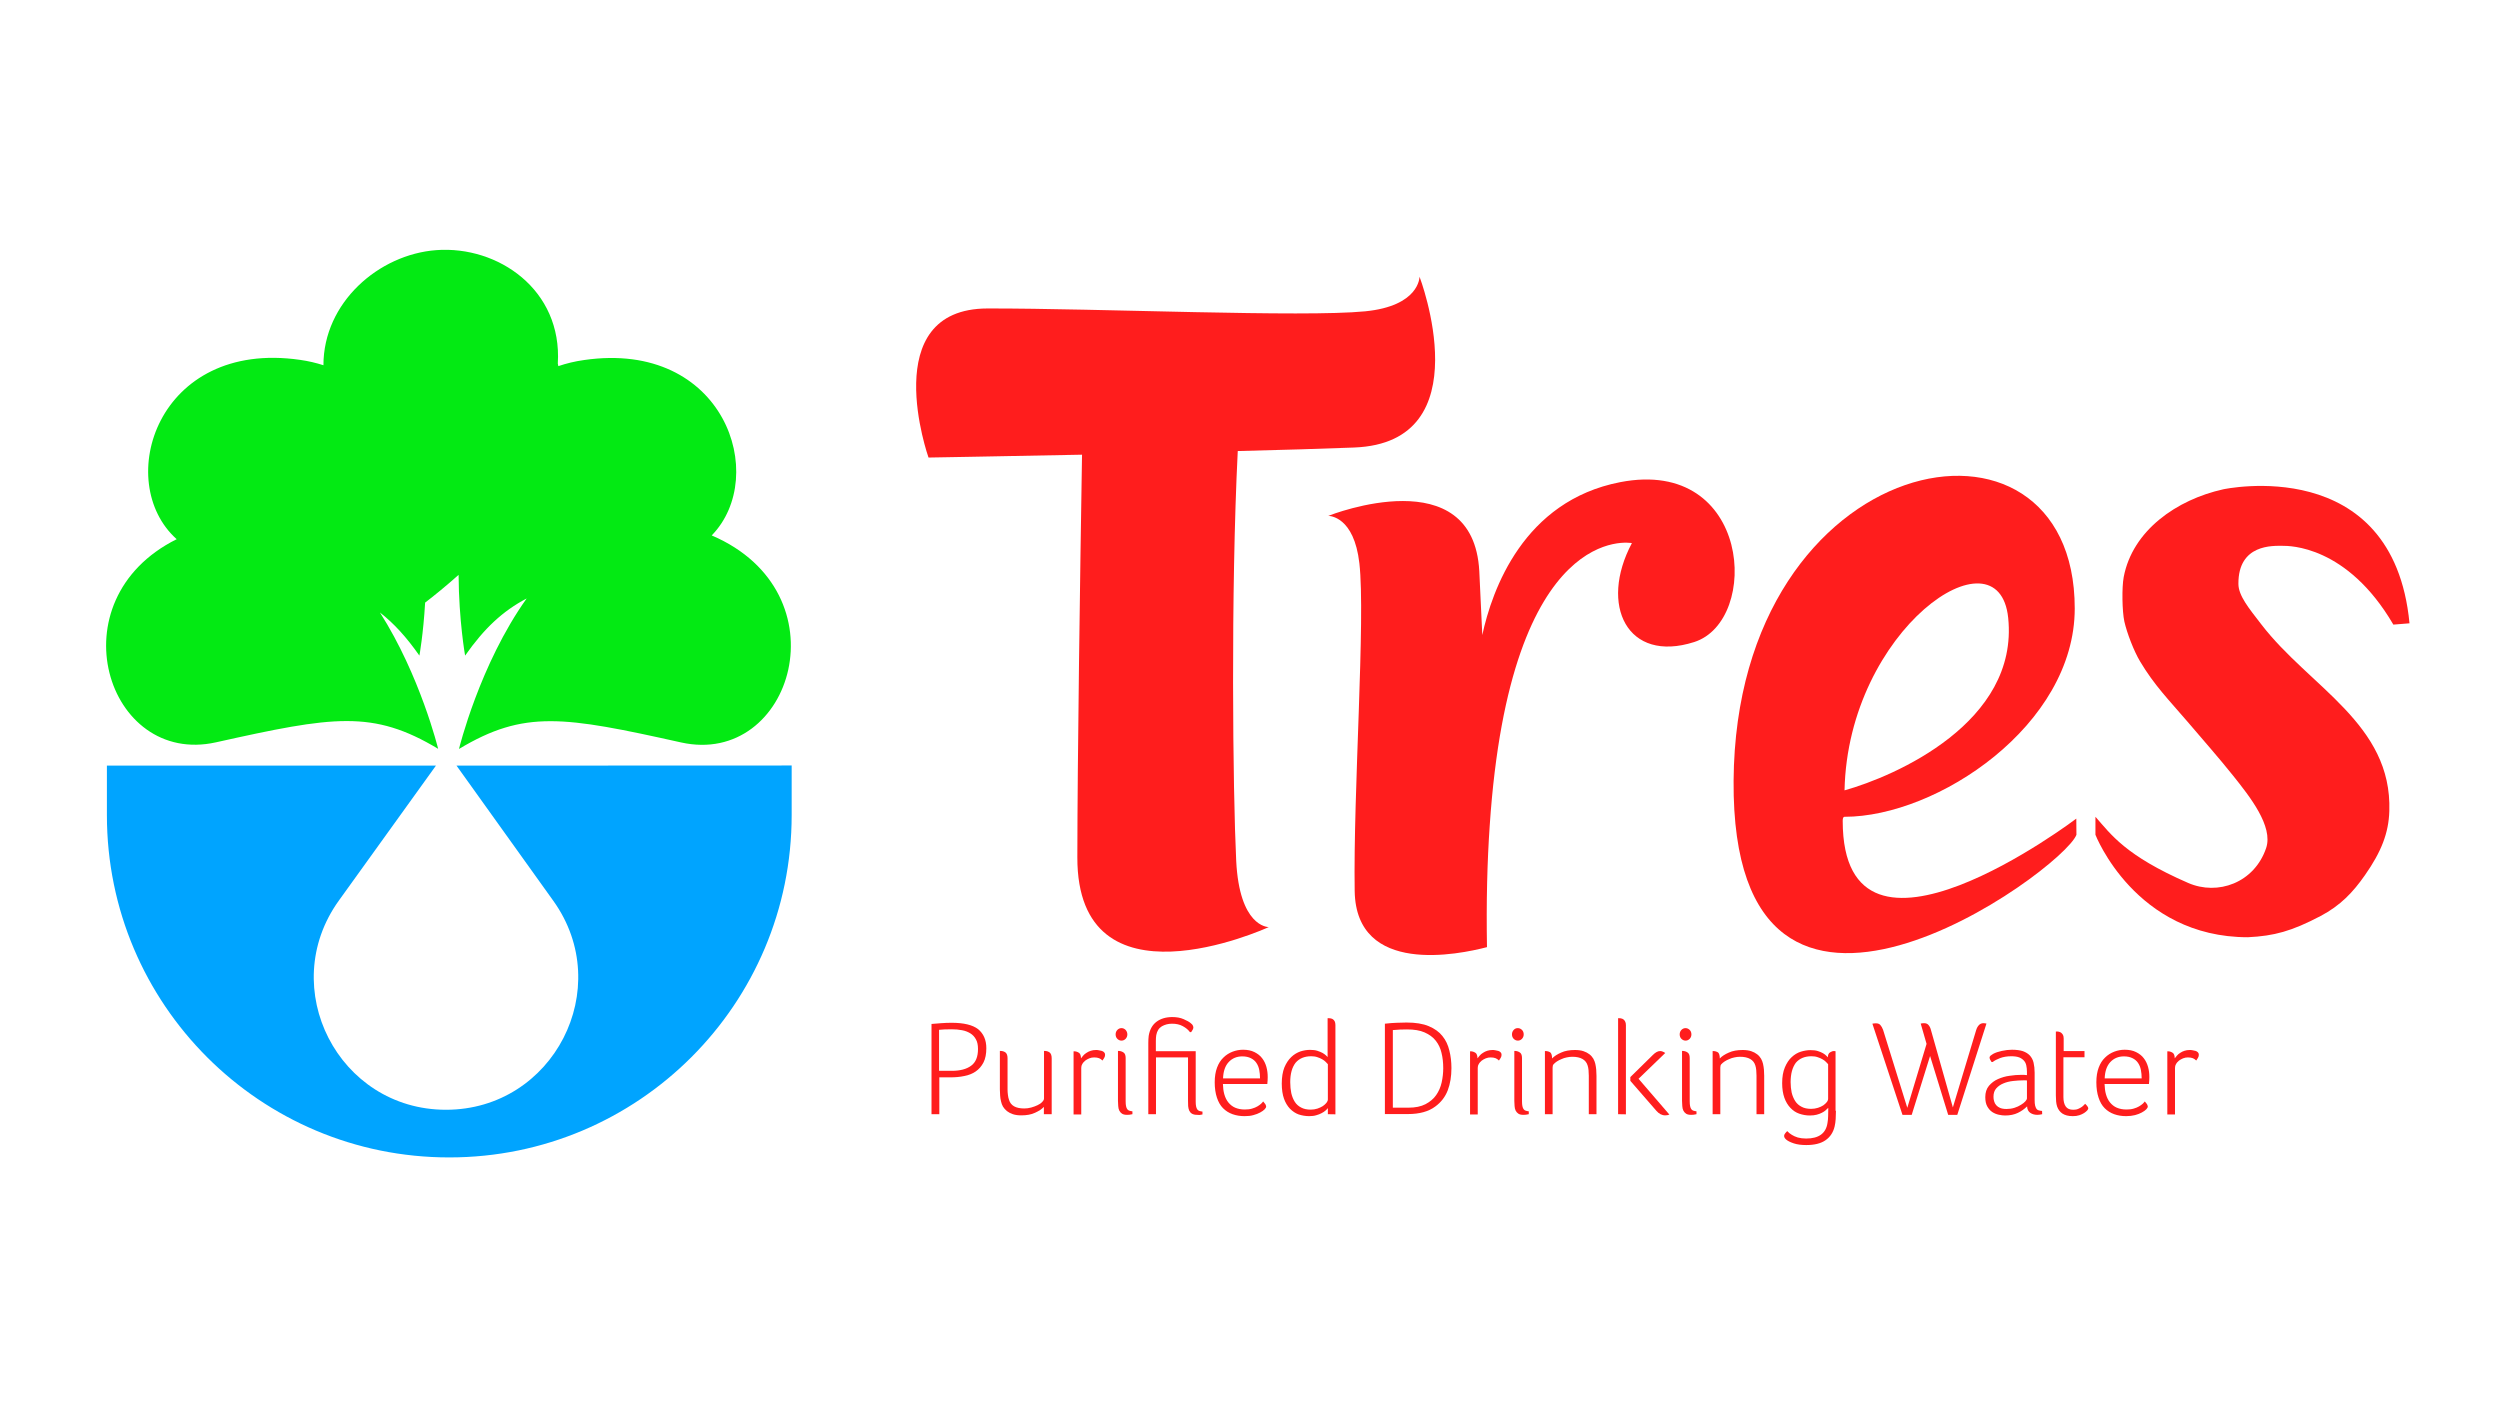
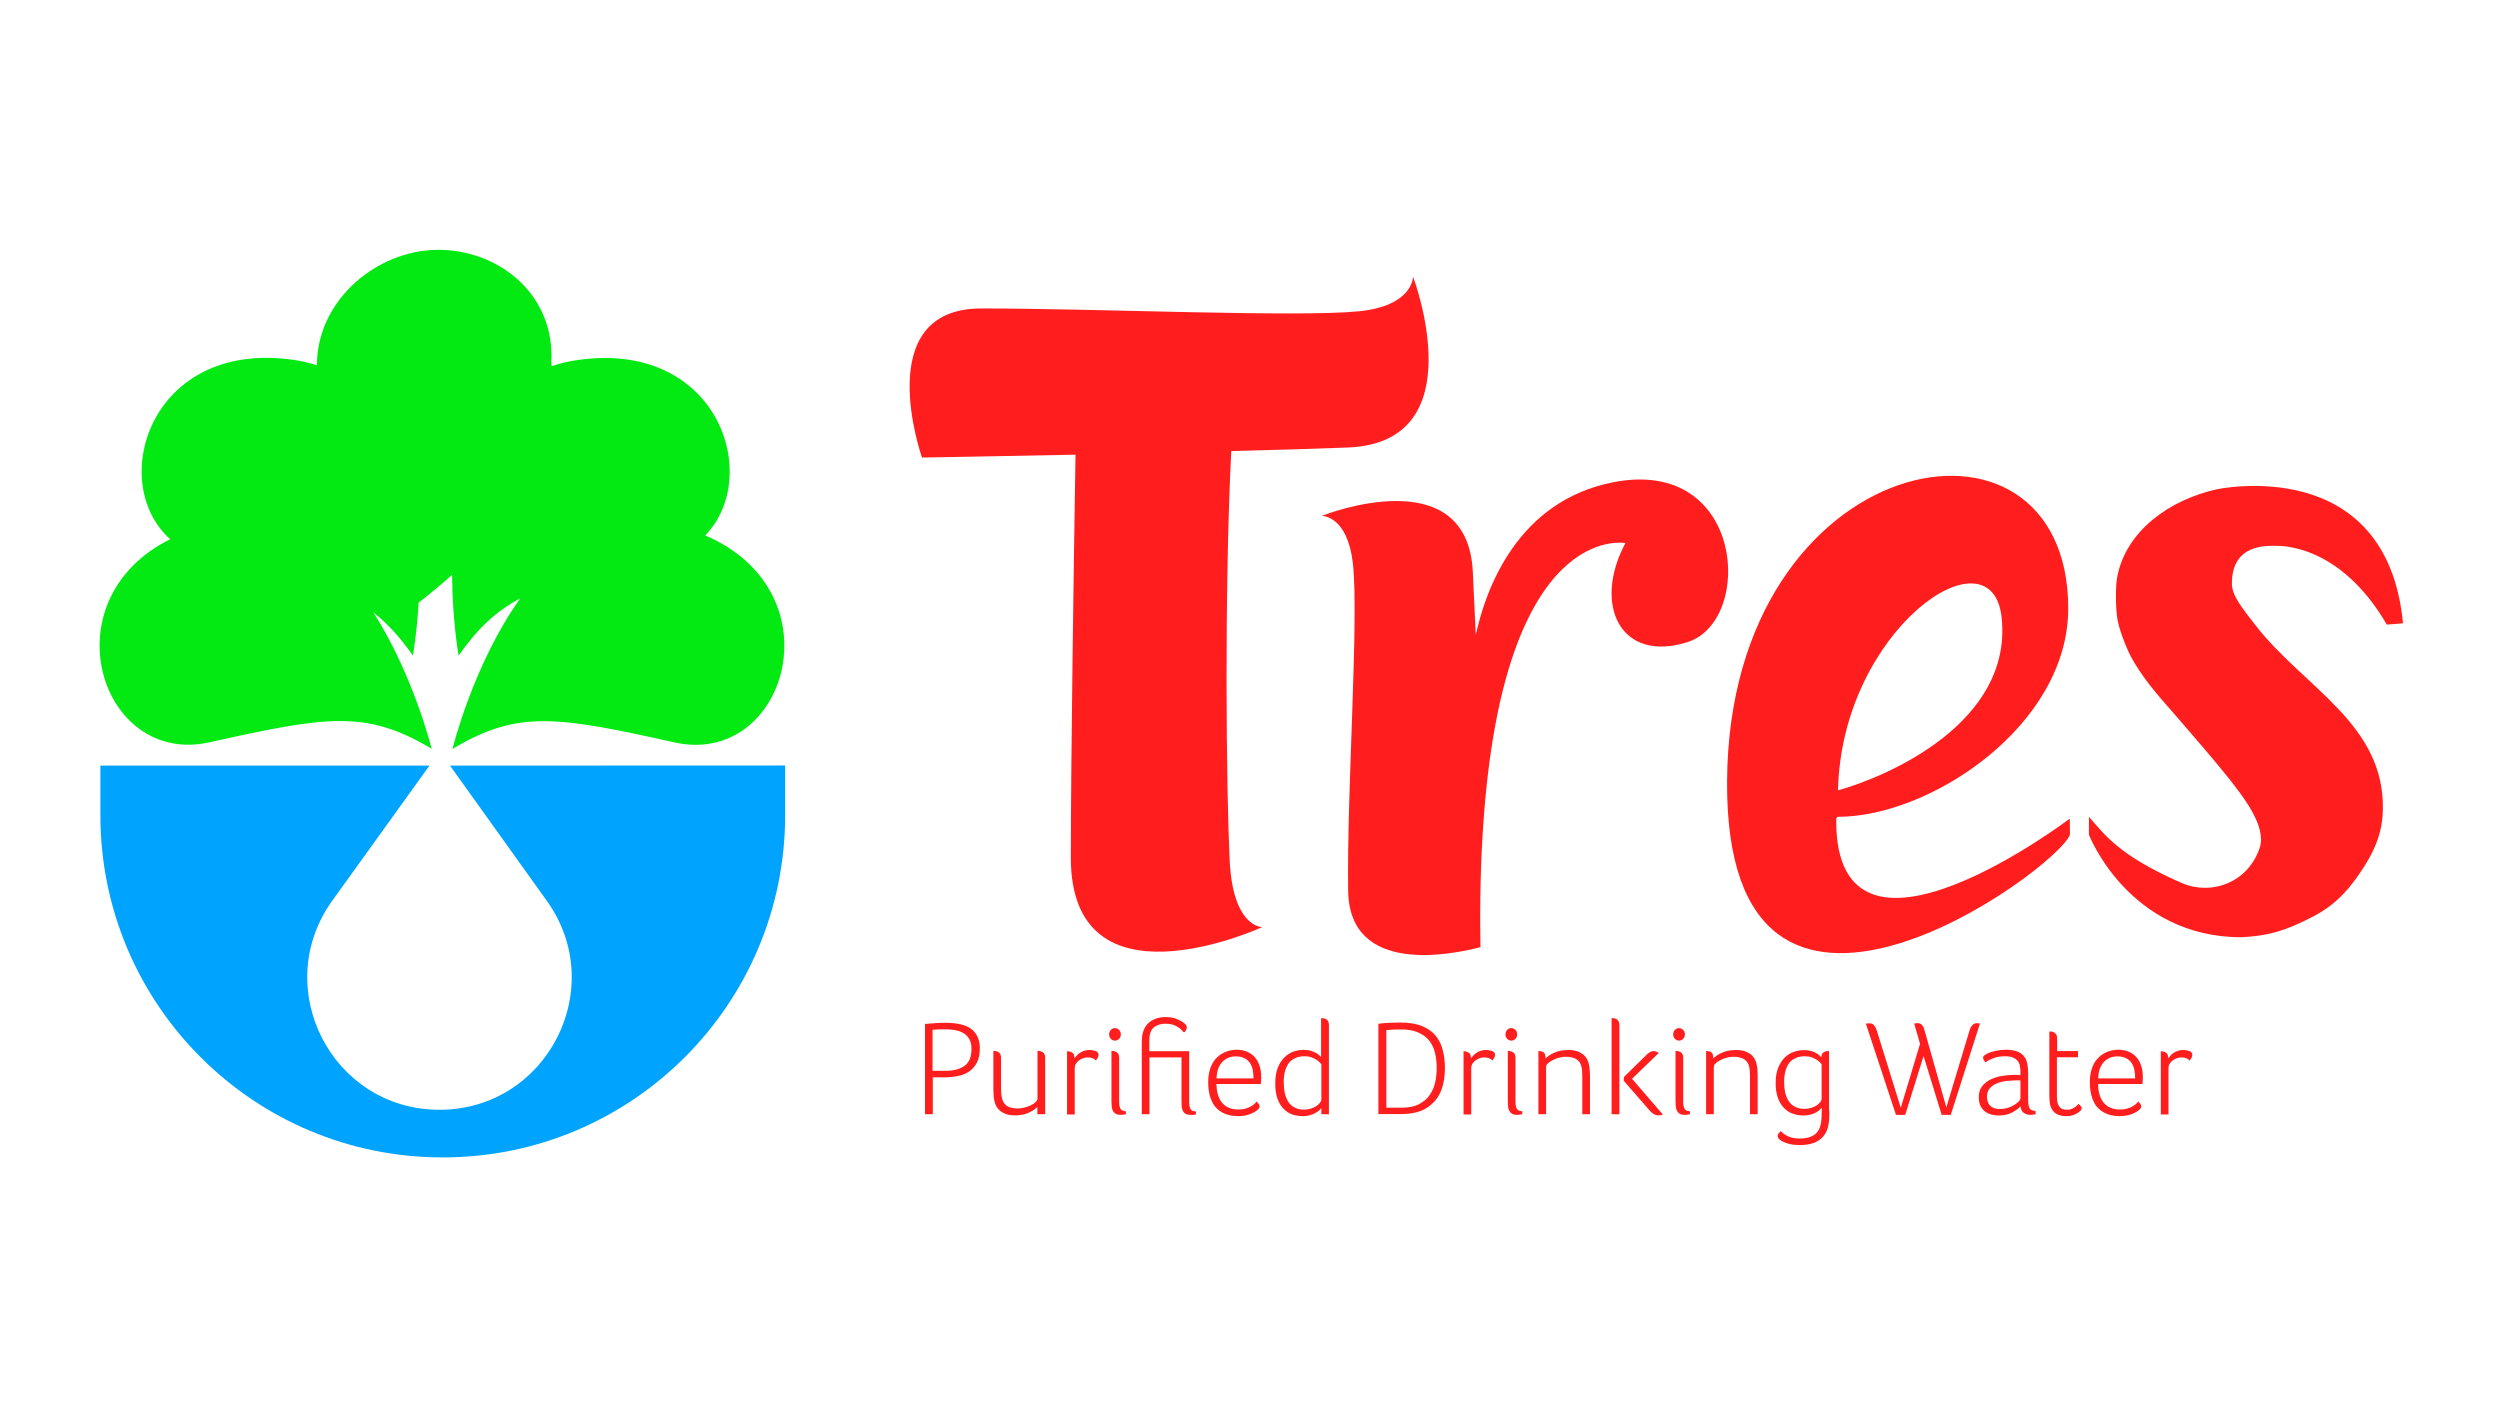
<svg xmlns="http://www.w3.org/2000/svg" enable-background="new 0 0 1920 1080" viewBox="0 0 1920 1080">
+   <path d="m1604.3 627.3c11.8 13.3 22.7 29.7 71.2 50.8 22.7 9.9 50.8 0 59.9-26.8 5.6-16.7-12.6-39.6-25.3-55.5-11-13.8-24-28.5-35.4-41.9-13.8-16.1-25.2-27.6-36.1-45.9-4.7-7.8-10.1-21.8-12.1-30.7-1.7-7.9-2-26.1-.5-34.1 6.8-35.9 40.8-59.5 76.4-67.4 0 0 130.5-28.5 143.1 102.9l-12.4 1c-35.6-61-80.2-60.5-85-60.5-7.2 0-34.2-1.6-34 29.2 0 9.1 8.1 18.8 17.5 31 37.1 48.4 100.6 76.5 98.4 143.5-.5 16.8-6.1 31.2-18.7 49.2-9.2 13.2-18.9 23.4-34.1 31.4-22.3 11.7-35.6 15.3-55.8 16.3-86.6 0-117.1-78.7-117.1-78.7 0-11.3 0-3.7 0-13.8z" fill="#ff1d1d" />
+   <path d="m1034.9 343.7c-23.9.9-55.4 1.9-89.3 2.7-5.4 107.8-3.8 261.5-1.2 314.7 2.5 50.2 23.9 50.9 25 50.9-3.4 1.6-147.2 66.4-147-53.6.1-76.8 2.1-216.6 3.6-309.2-65.5 1.3-117.9 2.2-117.9 2.2s-40.4-114.4 45.4-114.5c85.7-.1 242.1 6.9 289.9 2.2 41.6-4.1 41.8-26.1 41.8-26.6 0 0 48.7 127.5-50.3 131.2z" fill="#ff1d1d" />
+   <path d="m1296.1 493.1c-51.3 16.4-73.2-28.3-47.8-76 0 0-93.4-18.2-109.2 217-1.9 27.5-2.7 58.4-2.1 93.3-21.4 5.6-100.5 22.2-101.6-43-1.2-75.4 8.4-209.8 3.6-251.8-4.1-36-22.9-36.4-23.9-36.4 2.9-1.2 111.4-43.4 116 42.5.7 13.9 1.5 30.6 2.3 49 7.5-34.7 31.6-103 105.9-117.4 100.7-19.5 108 106.5 56.8 122.8z" fill="#ff1d1d" />
+   <path d="m1410.2 630.4c0-3.4 1.4-3.1 1.4-3.1 71.2 0 176.8-70.3 176.8-160 0-172.6-260.2-124.2-262 132.3-1.8 254.4 253.1 68.9 263.3 41.5l-.1-12.4s-179.4 135.9-179.4 1.7zm127.1-155.8c8.2 80.2-86.8 121.5-125.7 132.4 2.6-123.7 118.5-203 125.7-132.4z" fill="#ff1d1d" />
+   <path d="m518.1 570.2c-90.3-20.1-120.4-25.1-170.6 5 0 0 15.8-64.9 52-115.6-18.6 9.8-32.6 23-47.3 43.9 0 0-4.8-26.8-5-62-9.9 8.8-18.9 16.1-25.7 21.3-1.4 24.2-4.4 40.7-4.4 40.7-9.9-14.1-19.5-24.7-30.3-33.1 31 48.6 44.7 104.7 44.7 104.7-50.2-30.1-80.3-25.1-170.6-5-83.8 18.7-124.4-109.1-30.2-156-49-43.8-15.2-153.7 94.9-137.7 6.3.9 12.2 2.3 17.8 4.1 0-48.1 42.4-85.1 86.7-88.4 47.4-3.5 96.8 30.4 93.3 87.1.1.6.3 1.3.4 2 6.1-2.1 12.7-3.7 19.8-4.7 107.7-15.6 142.4 89.1 98 134.7 102.6 44 62 178-23.5 159z" fill="#03ea13" />
+   <path d="m603 587.9v38.1c0 145.2-117.7 262.9-262.9 262.9-145.3.1-263-117.6-263-262.8v-38.1h252.7l-74.6 103.7c-48.2 67.1-.3 160.6 82.3 160.6 82.5 0 130.5-93.3 82.5-160.4l-74.4-103.9z" fill="#00a4ff" />
  <g fill="#ff1d1d">
-     <path d="m1609.3 627.3c11.8 13.3 22.7 29.7 71.2 50.8 22.7 9.9 50.8 0 59.9-26.8 5.6-16.7-12.6-39.6-25.3-55.5-11-13.8-24-28.5-35.4-41.9-13.8-16.1-25.2-27.6-36.1-45.9-4.7-7.8-10.1-21.8-12.1-30.7-1.7-7.9-2-26.1-.5-34.1 6.8-35.9 40.8-59.5 76.4-67.4 0 0 130.5-28.5 143.1 102.9l-12.4 1c-35.6-61-80.2-60.5-85-60.5-7.2 0-34.2-1.6-34 29.2 0 9.1 8.1 18.8 17.5 31 37.1 48.4 100.6 76.5 98.4 143.5-.5 16.8-6.1 31.2-18.7 49.2-9.2 13.2-18.9 23.4-34.1 31.4-22.3 11.7-35.6 15.3-55.8 16.3-86.6 0-117.1-78.7-117.1-78.7 0-11.3 0-3.7 0-13.8z" />
-     <path d="m1039.9 343.7c-23.9.9-55.4 1.9-89.3 2.7-5.4 107.8-3.8 261.5-1.2 314.7 2.5 50.2 23.9 50.9 25 50.9-3.4 1.6-147.2 66.4-147-53.6.1-76.8 2.1-216.6 3.6-309.2-65.5 1.3-117.9 2.2-117.9 2.2s-40.4-114.4 45.4-114.5c85.7-.1 242.1 6.9 289.9 2.2 41.6-4.1 41.8-26.1 41.8-26.6 0 0 48.7 127.5-50.3 131.2z" />
-     <path d="m1301.1 493.1c-51.3 16.4-73.2-28.3-47.8-76 0 0-93.4-18.2-109.2 217-1.9 27.5-2.7 58.4-2.1 93.3-21.4 5.6-100.5 22.2-101.6-43-1.2-75.4 8.4-209.8 3.6-251.8-4.1-36-22.9-36.4-23.9-36.4 2.9-1.2 111.4-43.4 116 42.5.7 13.9 1.5 30.6 2.3 49 7.5-34.7 31.6-103 105.9-117.4 100.7-19.5 108 106.5 56.8 122.8z" />
-     <path d="m1415.2 630.4c0-3.4 1.4-3.1 1.4-3.1 71.2 0 176.8-70.3 176.8-160 0-172.6-260.2-124.2-262 132.3-1.8 254.4 253.1 68.9 263.3 41.5l-.1-12.4s-179.4 135.9-179.4 1.7zm127.1-155.8c8.2 80.2-86.8 121.5-125.7 132.4 2.6-123.7 118.5-203 125.7-132.4z" />
-   </g>
-   <path d="m523.1 570.2c-90.3-20.1-120.4-25.1-170.6 5 0 0 15.8-64.9 52-115.6-18.6 9.8-32.6 23-47.3 43.9 0 0-4.8-26.8-5-62-9.9 8.8-18.9 16.1-25.7 21.3-1.4 24.2-4.4 40.7-4.4 40.7-9.9-14.1-19.5-24.7-30.3-33.1 31 48.6 44.7 104.7 44.7 104.7-50.2-30.1-80.3-25.1-170.6-5-83.8 18.7-124.4-109.1-30.2-156-49-43.8-15.2-153.7 94.9-137.7 6.3.9 12.2 2.3 17.8 4.1 0-48.1 42.4-85.1 86.7-88.4 47.4-3.5 96.8 30.4 93.3 87.1.1.6.3 1.3.4 2 6.1-2.1 12.7-3.7 19.8-4.7 107.7-15.6 142.4 89.1 98 134.7 102.6 44 62 178-23.5 159z" fill="#03ea13" />
-   <path d="m608 587.9v38.1c0 145.2-117.7 262.9-262.9 262.9-145.3.1-263-117.6-263-262.8v-38.1h252.7l-74.6 103.7c-48.2 67.1-.3 160.6 82.3 160.6 82.5 0 130.5-93.3 82.5-160.4l-74.4-103.9z" fill="#00a4ff" />
-   <g fill="#ff1d1d">
-     <path d="m757.5 805c0 4.4-.7 8.1-2.2 11s-3.5 5.2-6 6.9-5.5 2.9-8.8 3.5c-3.3.7-6.8 1-10.4 1h-8.7v28.3h-6v-69.3c2.4-.2 4.9-.4 7.5-.6s5.3-.3 7.9-.3c9.3 0 16.1 1.6 20.4 4.9 4.1 3.4 6.3 8.2 6.3 14.6zm-6.4.6c0-3-.5-5.5-1.6-7.4-1-1.9-2.5-3.5-4.3-4.6s-4-2-6.4-2.4c-2.5-.5-5.1-.7-7.9-.7-2.2 0-4.1 0-5.5.1s-2.8.2-4.2.3v31.5h9.8c6.3 0 11.3-1.3 14.8-3.9 3.6-2.6 5.3-6.9 5.3-12.9z" />
-     <path d="m807.7 855.7h-6v-5.6c-1.6 1.7-3.9 3.2-6.8 4.5-2.9 1.4-6.5 2-10.6 2-2.5 0-4.6-.3-6.4-.9s-3.3-1.4-4.6-2.4c-1.2-1-2.2-2.1-3-3.4-.7-1.2-1.2-2.6-1.5-4-.4-1.5-.6-3-.7-4.5-.1-1.6-.2-3.1-.2-4.7v-29.6h.4c1.5 0 2.7.4 3.8 1.1 1.1.8 1.7 2.3 1.7 4.5v24.1c0 1.4.1 2.8.3 4.2s.4 2.6.8 3.6c1.3 4.5 5.2 6.7 11.7 6.7 1.7 0 3.5-.2 5.3-.7s3.4-1.1 4.9-1.8 2.7-1.5 3.6-2.5c.9-.9 1.4-1.8 1.4-2.6v-36.6h.4c1.5 0 2.7.4 3.8 1.1 1.1.8 1.7 2.3 1.7 4.6z" />
-     <path d="m830.2 812.8c.4-.6 1-1.3 1.7-2.1s1.5-1.5 2.5-2.1c1-.7 2.1-1.2 3.3-1.6s2.5-.6 4-.6c.6 0 1.4 0 2.2.2.8.1 1.6.3 2.3.5s1.3.6 1.8 1.1.7 1.1.7 1.9-.2 1.6-.7 2.4-.9 1.5-1.3 2c-.8-.8-1.6-1.4-2.6-1.8s-2.3-.6-3.8-.6c-1.2 0-2.5.2-3.7.7s-2.3 1.1-3.2 1.8c-.9.8-1.7 1.6-2.2 2.6-.6 1-.8 2-.8 3v35.7h-5.9v-48.5h.4c1.4 0 2.6.4 3.8 1.2.9.6 1.5 2.1 1.5 4.2z" />
-     <path d="m865.8 794.4c0 1.3-.4 2.4-1.3 3.4-.9.9-1.9 1.4-3.2 1.4s-2.3-.5-3.2-1.4-1.3-2.1-1.3-3.4.4-2.4 1.3-3.4c.9-.9 1.9-1.4 3.2-1.4s2.3.5 3.2 1.4c.8.9 1.3 2.1 1.3 3.4zm-.2 61.8c-1.7 0-3-.3-3.9-.9s-1.6-1.4-2.1-2.4-.7-2.1-.8-3.4-.2-2.6-.2-4v-38.4h.3c1.4 0 2.7.4 3.8 1.1 1.2.7 1.8 2.2 1.8 4.3v33.3c0 1.5.1 2.8.3 3.7.2 1 .5 1.7.9 2.3s1 1 1.6 1.2c.7.2 1.5.4 2.4.5v2.2c-.8.2-1.5.3-2.2.4-.6.1-1.3.1-1.9.1z" />
-     <path d="m919.3 856.2c-1.6 0-2.9-.3-3.9-.9s-1.6-1.4-2.1-2.4c-.4-1-.7-2.1-.8-3.4s-.1-2.6-.1-4v-33.4h-24.6v43.6h-5.9v-54.7c0-2 .1-3.8.3-5.5.8-4.8 2.8-8.4 6-10.8s7.3-3.6 12.1-3.6c3.3 0 6.2.5 8.7 1.6s4.4 2.1 5.6 3.2c.8.6 1.3 1.2 1.5 1.7s.4 1 .4 1.5c0 .6-.2 1.1-.5 1.7s-.7 1.2-1.2 1.9h-.9c-1.3-1.8-3.1-3.3-5.5-4.6-2.3-1.3-5.1-1.9-8.3-1.9-2.9 0-5.5.7-7.8 2-2.3 1.4-3.7 3.6-4.3 6.8-.2 1.4-.3 2.8-.3 4.4v7.9h30.6v38.7c0 1.5.1 2.8.3 3.7.2 1 .5 1.7.9 2.3s1 1 1.6 1.2c.7.2 1.5.4 2.4.5v2.2c-.8.2-1.5.3-2.2.4-.6-.1-1.3-.1-2-.1z" />
-     <path d="m972.4 849.8c0 .6-.4 1.4-1.2 2.2s-1.9 1.6-3.4 2.4-3.2 1.5-5.2 2c-2 .6-4.3.8-6.8.8-3.3 0-6.4-.5-9.2-1.5s-5.2-2.5-7.3-4.6-3.6-4.8-4.7-8.1-1.7-7.2-1.7-11.8c0-4.4.6-8.1 1.8-11.3s2.8-5.7 4.9-7.7c2-2 4.4-3.5 7-4.5s5.3-1.5 8.1-1.5c3.4 0 6.3.6 8.7 1.8s4.4 2.7 5.9 4.7c1.5 1.9 2.6 4.2 3.3 6.7s1 5.1 1 7.8c0 1.7-.1 3.4-.3 5.3h-34.1c.1 2.9.4 5.6 1.1 8s1.7 4.5 3.1 6.2 3.1 3.1 5.2 4 4.5 1.4 7.4 1.4c2.1 0 4-.2 5.6-.7s3-1 4.1-1.7 2.1-1.3 2.8-2 1.3-1.3 1.6-1.8c.7.8 1.2 1.5 1.7 2.1.4.9.6 1.4.6 1.8zm-4.7-21.6c0-2.3-.2-4.5-.6-6.5s-1.1-3.8-2.2-5.4c-1-1.5-2.4-2.7-4.2-3.6s-4-1.4-6.6-1.4c-4.3 0-7.8 1.5-10.5 4.4s-4.1 7.1-4.3 12.5z" />
-     <path d="m1019.8 855.7v-4.7c-.4.6-1 1.2-1.8 1.9s-1.8 1.4-3 2-2.5 1.2-4.1 1.6c-1.6.5-3.4.7-5.5.7-2.8 0-5.5-.5-8-1.3-2.5-.9-4.7-2.4-6.7-4.4-1.9-2-3.5-4.6-4.6-7.7s-1.7-7-1.7-11.6c0-5 .7-9.1 2-12.4 1.4-3.3 3.1-5.9 5.3-8s4.5-3.4 7-4.3c2.5-.8 5-1.2 7.4-1.2 2.1 0 4 .2 5.6.7s2.9 1.1 4.1 1.7c1.1.7 2 1.3 2.6 1.9l1.2 1.2v-29.8h.3.4s.2 0 .4 0c.4 0 .9 0 1.5.2.6.1 1.1.3 1.6.7s1 .9 1.3 1.6.5 1.6.5 2.7v68.6zm-28.9-24.6c0 3.1.3 5.9.8 8.4.6 2.6 1.5 4.8 2.7 6.7s2.9 3.4 4.9 4.4c2 1.1 4.5 1.6 7.3 1.6 1.9 0 3.6-.3 5.2-.8s2.9-1.2 4.1-1.9c1.1-.8 2.1-1.6 2.8-2.5s1.1-1.8 1.1-2.6v-27.1c-.4-.5-1-1.1-1.7-1.8s-1.6-1.4-2.7-2-2.3-1.2-3.7-1.6c-1.4-.5-3-.7-4.7-.7-5.2 0-9.2 1.7-12 5-2.7 3.5-4.1 8.4-4.1 14.9z" />
-     <path d="m1114.7 820.3c0 6.3-.9 12-2.8 17s-5.1 9.2-9.6 12.5c-5.2 3.9-12.2 5.8-21.1 5.8h-17.6v-69.4c3.3-.4 6.3-.6 9-.7s5.2-.2 7.6-.2c6.9 0 12.6.9 17.1 2.8s8 4.4 10.5 7.6c2.6 3.2 4.3 6.9 5.3 11.1 1.1 4.3 1.6 8.8 1.6 13.5zm-6.3.1c0-4.2-.4-8.1-1.3-11.7-.8-3.6-2.3-6.7-4.4-9.4s-5-4.8-8.6-6.4-8.1-2.3-13.5-2.3c-1.7 0-3.4 0-5.3.1-1.8.1-3.7.2-5.6.4v59.6h11.9c5.4 0 9.7-.9 13.2-2.7 3.4-1.8 6.2-4.1 8.2-7s3.4-6.1 4.2-9.7c.8-3.7 1.2-7.3 1.2-10.9z" />
-     <path d="m1134.7 812.8c.4-.6 1-1.3 1.7-2.1s1.5-1.5 2.5-2.1c1-.7 2.1-1.2 3.3-1.6s2.5-.6 4-.6c.6 0 1.4 0 2.2.2s1.6.3 2.3.5 1.3.6 1.8 1.1.7 1.1.7 1.9-.2 1.6-.7 2.4-.9 1.5-1.3 2c-.8-.8-1.6-1.4-2.6-1.8s-2.3-.6-3.8-.6c-1.2 0-2.5.2-3.7.7s-2.3 1.1-3.2 1.8c-.9.8-1.7 1.6-2.2 2.6-.6 1-.8 2-.8 3v35.7h-5.9v-48.5h.4c1.4 0 2.6.4 3.8 1.2.9.6 1.5 2.1 1.5 4.2z" />
-     <path d="m1170.2 794.4c0 1.3-.4 2.4-1.3 3.4-.9.9-1.9 1.4-3.2 1.4-1.2 0-2.3-.5-3.2-1.4s-1.3-2.1-1.3-3.4.4-2.4 1.3-3.4 1.9-1.4 3.2-1.4c1.2 0 2.3.5 3.2 1.4s1.3 2.1 1.3 3.4zm-.2 61.8c-1.7 0-3-.3-3.9-.9s-1.6-1.4-2.1-2.4-.7-2.1-.8-3.4-.2-2.6-.2-4v-38.4h.3c1.4 0 2.7.4 3.8 1.1 1.2.7 1.8 2.2 1.8 4.3v33.3c0 1.5.1 2.8.3 3.7.2 1 .5 1.7.9 2.3s1 1 1.6 1.2c.7.2 1.5.4 2.4.5v2.2c-.8.2-1.5.3-2.2.4-.5.1-1.2.1-1.9.1z" />
-     <path d="m1192 812.9c1.6-1.7 3.9-3.2 6.9-4.5 3-1.4 6.6-2 10.7-2 2.5 0 4.7.3 6.5.9s3.3 1.4 4.6 2.4 2.2 2.1 3 3.4c.7 1.3 1.2 2.6 1.5 3.9.3 1.5.6 3 .7 4.5.1 1.6.2 3.1.2 4.7v29.5h-5.9v-29.6c0-1.4-.1-2.8-.2-4.2s-.4-2.6-.7-3.6c-1.3-4.4-5.3-6.7-11.8-6.7-1.5 0-2.9.2-4.3.5s-2.8.7-4 1.3c-1.3.5-2.4 1.1-3.5 1.8-1 .7-1.9 1.4-2.5 2.1-.6.6-.8 1.5-.8 2.6v35.8h-5.9v-48.5h.4c1.4 0 2.7.4 3.8 1.1.8.8 1.3 2.3 1.3 4.6z" />
-     <path d="m1242.7 855.7v-73.7h.3.4s.2 0 .4 0c.4 0 .9 0 1.4.2.5.1 1.1.3 1.6.7s1 .9 1.3 1.6c.4.7.6 1.6.6 2.8v68.5zm9.4-25.6v-2.9l17.3-17c1-1 1.9-1.7 2.8-2.2s1.8-.8 2.8-.8c.5 0 1.1.1 1.6.3s.9.3 1.2.5c.4.3.8.5 1.1.7l-20.5 19.8 23.7 27.5c-1 .4-2.1.6-3.2.6-2.6 0-4.8-1.2-6.8-3.5z" />
-     <path d="m1299 794.4c0 1.3-.4 2.4-1.3 3.4-.9.9-1.9 1.4-3.2 1.4-1.2 0-2.3-.5-3.2-1.4s-1.3-2.1-1.3-3.4.4-2.4 1.3-3.4c.9-.9 1.9-1.4 3.2-1.4 1.2 0 2.3.5 3.2 1.4s1.3 2.1 1.3 3.4zm-.2 61.8c-1.7 0-3-.3-3.9-.9s-1.6-1.4-2.1-2.4-.7-2.1-.8-3.4-.2-2.6-.2-4v-38.4h.3c1.4 0 2.7.4 3.8 1.1 1.2.7 1.8 2.2 1.8 4.3v33.3c0 1.5.1 2.8.3 3.7.2 1 .5 1.7.9 2.3s1 1 1.6 1.2c.7.2 1.5.4 2.4.5v2.2c-.8.2-1.5.3-2.2.4-.5.1-1.2.1-1.9.1z" />
-     <path d="m1320.8 812.9c1.6-1.7 3.9-3.2 6.9-4.5 3-1.4 6.6-2 10.7-2 2.5 0 4.7.3 6.5.9s3.3 1.4 4.6 2.4 2.2 2.1 3 3.4c.7 1.3 1.2 2.6 1.5 3.9.3 1.5.6 3 .7 4.5.1 1.6.2 3.1.2 4.7v29.5h-5.9v-29.6c0-1.4-.1-2.8-.2-4.2s-.4-2.6-.7-3.6c-1.3-4.4-5.3-6.7-11.8-6.7-1.5 0-2.9.2-4.3.5s-2.8.7-4 1.3c-1.3.5-2.4 1.1-3.5 1.8-1 .7-1.9 1.4-2.5 2.1-.6.6-.8 1.5-.8 2.6v35.8h-5.9v-48.5h.4c1.4 0 2.7.4 3.8 1.1.8.8 1.3 2.3 1.3 4.6z" />
-     <path d="m1410 853.1c0 2.2-.1 4.3-.2 6.3s-.4 3.9-.8 5.7c-1.1 4.6-3.4 8.1-7 10.6s-8.5 3.7-14.8 3.7c-3.7 0-6.9-.4-9.6-1.3s-4.7-1.9-5.9-3c-.6-.6-1-1-1.2-1.5-.2-.4-.3-.9-.3-1.3 0-.6.3-1.3.9-2s1.1-1.3 1.5-1.6c1 1.1 2.2 2.1 3.6 2.9 1.2.8 2.7 1.4 4.5 2 1.8.5 4 .8 6.4.8 9.8 0 15.2-4 16.4-11.9.3-1.7.5-3.5.5-5.2s.1-3.3.1-4.7v-1.8c-.6.5-1.2 1.2-2 1.9s-1.7 1.3-2.9 1.9c-1.1.6-2.5 1.1-4 1.5s-3.3.6-5.3.6c-2.8 0-5.5-.5-8.1-1.4s-4.8-2.4-6.8-4.5c-1.9-2-3.5-4.6-4.6-7.7s-1.7-6.9-1.7-11.2c0-4.9.7-8.9 2.1-12.2s3.1-5.9 5.2-7.8c2.1-2 4.5-3.4 7-4.2 2.6-.8 5-1.2 7.4-1.2 2.2 0 4.1.2 5.7.7s2.9 1.1 4 1.7c1.1.7 2 1.3 2.5 1.9.6.6 1 1 1.2 1.2 0-1.9.6-3.1 1.7-3.8s2.1-1 3-1h.4s.3.1.4.1h.4v45.8zm-34.8-22c0 2.9.3 5.5.8 8 .6 2.5 1.5 4.6 2.7 6.5s2.9 3.4 4.9 4.4c2 1.1 4.5 1.6 7.3 1.6 1.9 0 3.7-.3 5.3-.8s3-1.2 4.1-1.9c1.1-.8 2-1.6 2.7-2.5s1-1.8 1-2.6v-26.5c-.4-.5-1-1.1-1.7-1.8s-1.6-1.4-2.7-2-2.3-1.2-3.7-1.6c-1.4-.5-3-.7-4.7-.7-5.2 0-9.2 1.7-12 5-2.6 3.5-4 8.4-4 14.9z" />
-     <path d="m1503.2 856.2h-7l-13.9-45.2-14.1 45.2h-7.1l-23.1-70c.3-.1.7-.1 1.1-.2s1-.1 1.6-.1c1.5 0 2.6.4 3.4 1.3s1.5 2.1 2.1 3.7l18.6 59.9 14.8-49.1-4.5-15.6c.3-.1.7-.1 1.1-.2.4 0 .9-.1 1.4-.1 1.5 0 2.6.4 3.4 1.3s1.5 2.1 1.9 3.7l16.9 59.7 17.9-59.4c.5-1.6 1.2-2.9 2.1-3.8.9-1 2.1-1.5 3.5-1.5.4 0 .8 0 1.2.1.4 0 .7.1 1.1.2z" />
-     <path d="m1568.4 855.7c-1.3.3-2.5.5-3.7.5-2.1 0-3.9-.5-5.4-1.5s-2.4-2.7-2.5-5c-2 2-4.4 3.7-7.1 5s-6 2-9.7 2c-1.5 0-3.2-.2-5-.6s-3.5-1.1-5-2.1-2.8-2.5-3.8-4.3-1.5-4.2-1.5-7.1c0-3.5.9-6.4 2.8-8.7 1.9-2.2 4.2-4 7-5.2s5.7-2.1 8.9-2.5c3.2-.5 6.1-.7 8.6-.7h2.4s1.5.1 2.3.2v-2.7c0-1.7-.2-3.2-.5-4.7s-.9-2.7-1.8-3.7-2.1-1.9-3.6-2.5c-1.6-.6-3.6-.9-6.1-.9-3.3 0-6.2.5-8.6 1.4s-4.3 1.9-5.7 3h-.9c-1-1.4-1.5-2.5-1.5-3.4 0-.6.3-1 .8-1.5.5-.4 1.2-.9 1.9-1.3 1.8-1 4-1.7 6.7-2.3s5.3-.9 7.8-.9c3.4 0 6.2.4 8.4 1.1 2.2.8 4 1.9 5.4 3.4 1.3 1.5 2.3 3.3 2.8 5.5s.8 4.7.8 7.6v20.8c0 1.9.1 3.5.4 4.6s.7 2 1.1 2.5c.5.6 1.1 1 1.8 1.1.7.2 1.5.3 2.4.4zm-11.6-25.9c-.4-.1-.9-.1-1.3-.1-.5 0-.9 0-1.4 0-2.7 0-5.4.2-8.1.5s-5.2.9-7.5 1.9c-2.2.9-4 2.2-5.4 3.8s-2.1 3.7-2.1 6.4c0 1.2.1 2.3.5 3.5.3 1.1.8 2.1 1.6 3s1.8 1.6 3 2.1 2.9.8 4.9.8c2.1 0 4.2-.3 6.1-.9s3.6-1.4 5-2.3c1.5-.9 2.6-1.8 3.4-2.7s1.2-1.7 1.2-2.3v-13.7z" />
-     <path d="m1600.9 807.2v4.8h-16.2v30.5c0 3.2.6 5.6 1.8 7.3s3.1 2.5 5.8 2.5c1.4 0 2.7-.2 3.8-.7s2.1-1 2.9-1.6c.9-.7 1.7-1.5 2.4-2.3 1 1 1.6 1.7 1.9 2.2s.5 1 .5 1.3c0 .4-.3 1-.8 1.6-.6.7-1.4 1.3-2.4 2s-2.3 1.2-3.7 1.7c-1.5.5-3.1.7-5 .7-3.4 0-6-.7-8-2-1.9-1.3-3.2-3.1-4-5.3-.4-1.2-.7-2.6-.8-4-.1-1.5-.2-3-.2-4.6v-49.1h.3.3.3c.4 0 .9 0 1.5.2s1.1.3 1.6.7 1 .9 1.4 1.6.6 1.6.6 2.8v9.7z" />
-     <path d="m1649.5 849.8c0 .6-.4 1.4-1.2 2.2s-1.9 1.6-3.4 2.4-3.2 1.5-5.2 2-4.3.8-6.8.8c-3.3 0-6.4-.5-9.2-1.5s-5.2-2.5-7.3-4.6-3.6-4.8-4.7-8.1-1.7-7.2-1.7-11.8c0-4.4.6-8.1 1.8-11.3s2.8-5.7 4.9-7.7c2-2 4.4-3.5 7-4.5s5.3-1.5 8.1-1.5c3.4 0 6.3.6 8.7 1.8s4.4 2.7 5.9 4.7c1.5 1.9 2.6 4.2 3.3 6.7s1 5.1 1 7.8c0 1.7-.1 3.4-.3 5.3h-34.1c.1 2.9.4 5.6 1.1 8s1.7 4.5 3.1 6.2 3.1 3.1 5.2 4 4.5 1.4 7.4 1.4c2.1 0 4-.2 5.6-.7s3-1 4.1-1.7 2.1-1.3 2.8-2 1.3-1.3 1.6-1.8c.7.8 1.2 1.5 1.7 2.1.4.9.6 1.4.6 1.8zm-4.7-21.6c0-2.3-.2-4.5-.6-6.5s-1.1-3.8-2.2-5.4c-1-1.5-2.4-2.7-4.2-3.6s-4-1.4-6.6-1.4c-4.3 0-7.8 1.5-10.5 4.4s-4.1 7.1-4.3 12.5z" />
-     <path d="m1670.2 812.8c.4-.6 1-1.3 1.7-2.1s1.5-1.5 2.5-2.1c1-.7 2.1-1.2 3.3-1.6s2.5-.6 4-.6c.6 0 1.4 0 2.2.2s1.6.3 2.3.5 1.3.6 1.8 1.1.7 1.1.7 1.9-.2 1.6-.7 2.4-.9 1.5-1.3 2c-.8-.8-1.6-1.4-2.6-1.8s-2.3-.6-3.8-.6c-1.2 0-2.5.2-3.7.7s-2.3 1.1-3.2 1.8c-.9.8-1.7 1.6-2.2 2.6-.6 1-.8 2-.8 3v35.7h-5.9v-48.5h.4c1.4 0 2.6.4 3.8 1.2.9.6 1.5 2.1 1.5 4.2z" />
+     <path d="m752.5 805c0 4.4-.7 8.1-2.2 11s-3.5 5.2-6 6.9-5.5 2.9-8.8 3.5c-3.3.7-6.8 1-10.4 1h-8.7v28.3h-6v-69.3c2.4-.2 4.9-.4 7.5-.6s5.3-.3 7.9-.3c9.3 0 16.1 1.6 20.4 4.9 4.1 3.4 6.3 8.2 6.3 14.6zm-6.4.6c0-3-.5-5.5-1.6-7.4-1-1.9-2.5-3.5-4.3-4.6s-4-2-6.4-2.4c-2.5-.5-5.1-.7-7.9-.7-2.2 0-4.1 0-5.5.1s-2.8.2-4.2.3v31.5h9.8c6.3 0 11.3-1.3 14.8-3.9 3.6-2.6 5.3-6.9 5.3-12.9z" />
+     <path d="m802.7 855.7h-6v-5.6c-1.6 1.7-3.9 3.2-6.8 4.5-2.9 1.4-6.5 2-10.6 2-2.5 0-4.6-.3-6.4-.9s-3.3-1.4-4.6-2.4c-1.2-1-2.2-2.1-3-3.4-.7-1.2-1.2-2.6-1.5-4-.4-1.5-.6-3-.7-4.5-.1-1.6-.2-3.1-.2-4.7v-29.6h.4c1.5 0 2.7.4 3.8 1.1 1.1.8 1.7 2.3 1.7 4.5v24.1c0 1.4.1 2.8.3 4.2s.4 2.6.8 3.6c1.3 4.5 5.2 6.7 11.7 6.7 1.7 0 3.5-.2 5.3-.7s3.4-1.1 4.9-1.8 2.7-1.5 3.6-2.5c.9-.9 1.4-1.8 1.4-2.6v-36.6h.4c1.5 0 2.7.4 3.8 1.1 1.1.8 1.7 2.3 1.7 4.6z" />
+     <path d="m825.2 812.8c.4-.6 1-1.3 1.7-2.1s1.5-1.5 2.5-2.1c1-.7 2.1-1.2 3.3-1.6s2.5-.6 4-.6c.6 0 1.4 0 2.2.2.8.1 1.6.3 2.3.5s1.3.6 1.8 1.1.7 1.1.7 1.9-.2 1.6-.7 2.4-.9 1.5-1.3 2c-.8-.8-1.6-1.4-2.6-1.8s-2.3-.6-3.8-.6c-1.2 0-2.5.2-3.7.7s-2.3 1.1-3.2 1.8c-.9.8-1.7 1.6-2.2 2.6-.6 1-.8 2-.8 3v35.7h-5.9v-48.5h.4c1.4 0 2.6.4 3.8 1.2.9.6 1.5 2.1 1.5 4.2z" />
+     <path d="m860.8 794.4c0 1.3-.4 2.4-1.3 3.4-.9.9-1.9 1.4-3.2 1.4s-2.3-.5-3.2-1.4-1.3-2.1-1.3-3.4.4-2.4 1.3-3.4c.9-.9 1.9-1.4 3.2-1.4s2.3.5 3.2 1.4c.8.9 1.3 2.1 1.3 3.4zm-.2 61.8c-1.7 0-3-.3-3.9-.9s-1.6-1.4-2.1-2.4-.7-2.1-.8-3.4-.2-2.6-.2-4v-38.4h.3c1.4 0 2.7.4 3.8 1.1 1.2.7 1.8 2.2 1.8 4.3v33.3c0 1.5.1 2.8.3 3.7.2 1 .5 1.7.9 2.3s1 1 1.6 1.2c.7.2 1.5.4 2.4.5v2.2c-.8.2-1.5.3-2.2.4-.6.1-1.3.1-1.9.1z" />
+     <path d="m914.3 856.2c-1.6 0-2.9-.3-3.9-.9s-1.6-1.4-2.1-2.4c-.4-1-.7-2.1-.8-3.4s-.1-2.6-.1-4v-33.4h-24.6v43.6h-5.9v-54.7c0-2 .1-3.8.3-5.5.8-4.8 2.8-8.4 6-10.8s7.3-3.6 12.1-3.6c3.3 0 6.2.5 8.7 1.6s4.4 2.1 5.6 3.2c.8.6 1.3 1.2 1.5 1.7s.4 1 .4 1.5c0 .6-.2 1.1-.5 1.7s-.7 1.2-1.2 1.9h-.9c-1.3-1.8-3.1-3.3-5.5-4.6-2.3-1.3-5.1-1.9-8.3-1.9-2.9 0-5.5.7-7.8 2-2.3 1.4-3.7 3.6-4.3 6.8-.2 1.4-.3 2.8-.3 4.4v7.9h30.6v38.7c0 1.5.1 2.8.3 3.7.2 1 .5 1.7.9 2.3s1 1 1.6 1.2c.7.2 1.5.4 2.4.5v2.2c-.8.2-1.5.3-2.2.4-.6-.1-1.3-.1-2-.1z" />
+     <path d="m967.4 849.8c0 .6-.4 1.4-1.2 2.2s-1.9 1.6-3.4 2.4-3.2 1.5-5.2 2c-2 .6-4.3.8-6.8.8-3.3 0-6.4-.5-9.2-1.5s-5.2-2.5-7.3-4.6-3.6-4.8-4.7-8.1-1.7-7.2-1.7-11.8c0-4.4.6-8.1 1.8-11.3s2.8-5.7 4.9-7.7c2-2 4.4-3.5 7-4.5s5.3-1.5 8.1-1.5c3.4 0 6.3.6 8.7 1.8s4.4 2.7 5.9 4.7c1.5 1.9 2.6 4.2 3.3 6.7s1 5.1 1 7.8c0 1.7-.1 3.4-.3 5.3h-34.1c.1 2.9.4 5.6 1.1 8s1.7 4.5 3.1 6.2 3.1 3.1 5.2 4 4.5 1.4 7.4 1.4c2.1 0 4-.2 5.6-.7s3-1 4.1-1.7 2.1-1.3 2.8-2 1.3-1.3 1.6-1.8c.7.8 1.2 1.5 1.7 2.1.4.9.6 1.4.6 1.8zm-4.7-21.6c0-2.3-.2-4.5-.6-6.5s-1.1-3.8-2.2-5.4c-1-1.5-2.4-2.7-4.2-3.6s-4-1.4-6.6-1.4c-4.3 0-7.8 1.5-10.5 4.4s-4.1 7.1-4.3 12.5z" />
+     <path d="m1014.8 855.7v-4.7c-.4.6-1 1.2-1.8 1.9s-1.8 1.4-3 2-2.5 1.2-4.1 1.6c-1.6.5-3.4.7-5.5.7-2.8 0-5.5-.5-8-1.3-2.5-.9-4.7-2.4-6.7-4.4-1.9-2-3.5-4.6-4.6-7.7s-1.7-7-1.7-11.6c0-5 .7-9.1 2-12.4 1.4-3.3 3.1-5.9 5.3-8s4.5-3.4 7-4.3c2.5-.8 5-1.2 7.4-1.2 2.1 0 4 .2 5.6.7s2.9 1.1 4.1 1.7c1.1.7 2 1.3 2.6 1.9l1.2 1.2v-29.8h.3.4.4c.4 0 .9 0 1.5.2.6.1 1.1.3 1.6.7s1 .9 1.3 1.6.5 1.6.5 2.7v68.6zm-28.9-24.6c0 3.1.3 5.9.8 8.4.6 2.6 1.5 4.8 2.7 6.7s2.9 3.4 4.9 4.4c2 1.1 4.5 1.6 7.3 1.6 1.9 0 3.6-.3 5.2-.8s2.9-1.2 4.1-1.9c1.1-.8 2.1-1.6 2.8-2.5s1.1-1.8 1.1-2.6v-27.1c-.4-.5-1-1.1-1.7-1.8s-1.6-1.4-2.7-2-2.3-1.2-3.7-1.6c-1.4-.5-3-.7-4.7-.7-5.2 0-9.2 1.7-12 5-2.7 3.5-4.1 8.4-4.1 14.9z" />
+     <path d="m1109.7 820.3c0 6.3-.9 12-2.8 17s-5.1 9.2-9.6 12.5c-5.2 3.9-12.2 5.8-21.1 5.8h-17.6v-69.4c3.3-.4 6.3-.6 9-.7s5.2-.2 7.6-.2c6.9 0 12.6.9 17.1 2.8s8 4.4 10.5 7.6c2.6 3.2 4.3 6.9 5.3 11.1 1.1 4.3 1.6 8.8 1.6 13.5zm-6.3.1c0-4.2-.4-8.1-1.3-11.7-.8-3.6-2.3-6.7-4.4-9.4s-5-4.8-8.6-6.4-8.1-2.3-13.5-2.3c-1.7 0-3.4 0-5.3.1-1.8.1-3.7.2-5.6.4v59.6h11.9c5.4 0 9.7-.9 13.2-2.7 3.4-1.8 6.2-4.1 8.2-7s3.4-6.1 4.2-9.7c.8-3.7 1.2-7.3 1.2-10.9z" />
+     <path d="m1129.7 812.8c.4-.6 1-1.3 1.7-2.1s1.5-1.5 2.5-2.1c1-.7 2.1-1.2 3.3-1.6s2.5-.6 4-.6c.6 0 1.4 0 2.2.2s1.6.3 2.3.5 1.3.6 1.8 1.1.7 1.1.7 1.9-.2 1.6-.7 2.4-.9 1.5-1.3 2c-.8-.8-1.6-1.4-2.6-1.8s-2.3-.6-3.8-.6c-1.2 0-2.5.2-3.7.7s-2.3 1.1-3.2 1.8c-.9.8-1.7 1.6-2.2 2.6-.6 1-.8 2-.8 3v35.7h-5.9v-48.5h.4c1.4 0 2.6.4 3.8 1.2.9.6 1.5 2.1 1.5 4.2z" />
+     <path d="m1165.2 794.4c0 1.3-.4 2.4-1.3 3.4-.9.9-1.9 1.4-3.2 1.4-1.2 0-2.3-.5-3.2-1.4s-1.3-2.1-1.3-3.4.4-2.4 1.3-3.4 1.9-1.4 3.2-1.4c1.2 0 2.3.5 3.2 1.4s1.3 2.1 1.3 3.4zm-.2 61.8c-1.7 0-3-.3-3.9-.9s-1.6-1.4-2.1-2.4-.7-2.1-.8-3.4-.2-2.6-.2-4v-38.4h.3c1.4 0 2.7.4 3.8 1.1 1.2.7 1.8 2.2 1.8 4.3v33.3c0 1.5.1 2.8.3 3.7.2 1 .5 1.7.9 2.3s1 1 1.6 1.2c.7.2 1.5.4 2.4.5v2.2c-.8.2-1.5.3-2.2.4-.5.1-1.2.1-1.9.1z" />
+     <path d="m1187 812.9c1.6-1.7 3.9-3.2 6.9-4.5 3-1.4 6.6-2 10.7-2 2.5 0 4.7.3 6.5.9s3.3 1.4 4.6 2.4 2.2 2.1 3 3.4c.7 1.3 1.2 2.6 1.5 3.9.3 1.5.6 3 .7 4.5.1 1.6.2 3.1.2 4.7v29.5h-5.9v-29.6c0-1.4-.1-2.8-.2-4.2s-.4-2.6-.7-3.6c-1.3-4.4-5.3-6.7-11.8-6.7-1.5 0-2.9.2-4.3.5s-2.8.7-4 1.3c-1.3.5-2.4 1.1-3.5 1.8-1 .7-1.9 1.4-2.5 2.1-.6.6-.8 1.5-.8 2.6v35.8h-5.9v-48.5h.4c1.4 0 2.7.4 3.8 1.1.8.8 1.3 2.3 1.3 4.6z" />
+     <path d="m1237.7 855.7v-73.7h.3.4.4c.4 0 .9 0 1.4.2.5.1 1.1.3 1.6.7s1 .9 1.3 1.6c.4.7.6 1.6.6 2.8v68.5zm9.4-25.6v-2.9l17.3-17c1-1 1.9-1.7 2.8-2.2s1.8-.8 2.8-.8c.5 0 1.1.1 1.6.3s.9.3 1.2.5c.4.3.8.5 1.1.7l-20.5 19.8 23.7 27.5c-1 .4-2.1.6-3.2.6-2.6 0-4.8-1.2-6.8-3.5z" />
+     <path d="m1294 794.4c0 1.3-.4 2.4-1.3 3.4-.9.9-1.9 1.4-3.2 1.4-1.2 0-2.3-.5-3.2-1.4s-1.3-2.1-1.3-3.4.4-2.4 1.3-3.4c.9-.9 1.9-1.4 3.2-1.4 1.2 0 2.3.5 3.2 1.4s1.3 2.1 1.3 3.4zm-.2 61.8c-1.7 0-3-.3-3.9-.9s-1.6-1.4-2.1-2.4-.7-2.1-.8-3.4-.2-2.6-.2-4v-38.4h.3c1.4 0 2.7.4 3.8 1.1 1.2.7 1.8 2.2 1.8 4.3v33.3c0 1.5.1 2.8.3 3.7.2 1 .5 1.7.9 2.3s1 1 1.6 1.2c.7.2 1.5.4 2.4.5v2.2c-.8.2-1.5.3-2.2.4-.5.1-1.2.1-1.9.1z" />
+     <path d="m1315.8 812.9c1.6-1.7 3.9-3.2 6.9-4.5 3-1.4 6.6-2 10.7-2 2.5 0 4.7.3 6.5.9s3.3 1.4 4.6 2.4 2.2 2.1 3 3.4c.7 1.3 1.2 2.6 1.5 3.9.3 1.5.6 3 .7 4.5.1 1.6.2 3.1.2 4.7v29.5h-5.9v-29.6c0-1.4-.1-2.8-.2-4.2s-.4-2.6-.7-3.6c-1.3-4.4-5.3-6.7-11.8-6.7-1.5 0-2.9.2-4.3.5s-2.8.7-4 1.3c-1.3.5-2.4 1.1-3.5 1.8-1 .7-1.9 1.4-2.5 2.1-.6.6-.8 1.5-.8 2.6v35.8h-5.9v-48.5h.4c1.4 0 2.7.4 3.8 1.1.8.8 1.3 2.3 1.3 4.6z" />
+     <path d="m1405 853.1c0 2.2-.1 4.3-.2 6.3s-.4 3.9-.8 5.7c-1.1 4.6-3.4 8.1-7 10.6s-8.5 3.7-14.8 3.7c-3.7 0-6.9-.4-9.6-1.3s-4.7-1.9-5.9-3c-.6-.6-1-1-1.2-1.5-.2-.4-.3-.9-.3-1.3 0-.6.3-1.3.9-2s1.1-1.3 1.5-1.6c1 1.1 2.2 2.1 3.6 2.9 1.2.8 2.7 1.4 4.5 2 1.8.5 4 .8 6.4.8 9.8 0 15.2-4 16.4-11.9.3-1.7.5-3.5.5-5.2s.1-3.3.1-4.7v-1.8c-.6.5-1.2 1.2-2 1.9s-1.7 1.3-2.9 1.9c-1.1.6-2.5 1.1-4 1.5s-3.3.6-5.3.6c-2.8 0-5.5-.5-8.1-1.4s-4.8-2.4-6.8-4.5c-1.9-2-3.5-4.6-4.6-7.7s-1.7-6.9-1.7-11.2c0-4.9.7-8.9 2.1-12.2s3.1-5.9 5.2-7.8c2.1-2 4.5-3.4 7-4.2 2.6-.8 5-1.2 7.4-1.2 2.2 0 4.1.2 5.7.7s2.9 1.1 4 1.7c1.1.7 2 1.3 2.5 1.9.6.6 1 1 1.2 1.2 0-1.9.6-3.1 1.7-3.8s2.1-1 3-1h.4s.3.1.4.1h.4v45.8zm-34.8-22c0 2.9.3 5.5.8 8 .6 2.5 1.5 4.6 2.7 6.5s2.9 3.4 4.9 4.4c2 1.1 4.5 1.6 7.3 1.6 1.9 0 3.7-.3 5.3-.8s3-1.2 4.1-1.9c1.1-.8 2-1.6 2.7-2.5s1-1.8 1-2.6v-26.5c-.4-.5-1-1.1-1.7-1.8s-1.6-1.4-2.7-2-2.3-1.2-3.7-1.6c-1.4-.5-3-.7-4.7-.7-5.2 0-9.2 1.7-12 5-2.6 3.5-4 8.4-4 14.9z" />
+     <path d="m1498.2 856.2h-7l-13.9-45.2-14.1 45.2h-7.1l-23.1-70c.3-.1.7-.1 1.1-.2s1-.1 1.6-.1c1.5 0 2.6.4 3.4 1.3s1.5 2.1 2.1 3.7l18.6 59.9 14.8-49.1-4.5-15.6c.3-.1.7-.1 1.1-.2.4 0 .9-.1 1.4-.1 1.5 0 2.6.4 3.4 1.3s1.5 2.1 1.9 3.7l16.9 59.7 17.9-59.4c.5-1.6 1.2-2.9 2.1-3.8.9-1 2.1-1.5 3.5-1.5.4 0 .8 0 1.2.1.4 0 .7.1 1.1.2z" />
+     <path d="m1563.4 855.7c-1.3.3-2.5.5-3.7.5-2.1 0-3.9-.5-5.4-1.5s-2.4-2.7-2.5-5c-2 2-4.4 3.7-7.1 5s-6 2-9.7 2c-1.5 0-3.2-.2-5-.6s-3.5-1.1-5-2.1-2.8-2.5-3.8-4.3-1.5-4.2-1.5-7.1c0-3.5.9-6.4 2.8-8.7 1.9-2.2 4.2-4 7-5.2s5.7-2.1 8.9-2.5c3.2-.5 6.1-.7 8.6-.7h2.4s1.5.1 2.3.2v-2.7c0-1.7-.2-3.2-.5-4.7s-.9-2.7-1.8-3.7-2.1-1.9-3.6-2.5c-1.6-.6-3.6-.9-6.1-.9-3.3 0-6.2.5-8.6 1.4s-4.3 1.9-5.7 3h-.9c-1-1.4-1.5-2.5-1.5-3.4 0-.6.3-1 .8-1.5.5-.4 1.2-.9 1.9-1.3 1.8-1 4-1.7 6.7-2.3s5.3-.9 7.8-.9c3.4 0 6.2.4 8.4 1.1 2.2.8 4 1.9 5.4 3.4 1.3 1.5 2.3 3.3 2.8 5.5s.8 4.7.8 7.6v20.8c0 1.9.1 3.5.4 4.6s.7 2 1.1 2.5c.5.6 1.1 1 1.8 1.1.7.2 1.5.3 2.4.4zm-11.6-25.9c-.4-.1-.9-.1-1.3-.1-.5 0-.9 0-1.4 0-2.7 0-5.4.2-8.1.5s-5.2.9-7.5 1.9c-2.2.9-4 2.2-5.4 3.8s-2.1 3.7-2.1 6.4c0 1.2.1 2.3.5 3.5.3 1.1.8 2.1 1.6 3s1.8 1.6 3 2.1 2.9.8 4.9.8c2.1 0 4.2-.3 6.1-.9s3.6-1.4 5-2.3c1.5-.9 2.6-1.8 3.4-2.7s1.2-1.7 1.2-2.3v-13.7z" />
+     <path d="m1595.9 807.2v4.8h-16.2v30.5c0 3.2.6 5.6 1.8 7.3s3.1 2.5 5.8 2.5c1.4 0 2.7-.2 3.8-.7s2.1-1 2.9-1.6c.9-.7 1.7-1.5 2.4-2.3 1 1 1.6 1.7 1.9 2.2s.5 1 .5 1.3c0 .4-.3 1-.8 1.6-.6.7-1.4 1.3-2.4 2s-2.3 1.2-3.7 1.7c-1.5.5-3.1.7-5 .7-3.4 0-6-.7-8-2-1.9-1.3-3.2-3.1-4-5.3-.4-1.2-.7-2.6-.8-4-.1-1.5-.2-3-.2-4.6v-49.1h.3.3.3c.4 0 .9 0 1.5.2s1.1.3 1.6.7 1 .9 1.4 1.6.6 1.6.6 2.8v9.7z" />
+     <path d="m1644.5 849.8c0 .6-.4 1.4-1.2 2.2s-1.9 1.6-3.4 2.4-3.2 1.5-5.2 2-4.3.8-6.8.8c-3.3 0-6.4-.5-9.2-1.5s-5.2-2.5-7.3-4.6-3.6-4.8-4.7-8.1-1.7-7.2-1.7-11.8c0-4.4.6-8.1 1.8-11.3s2.8-5.7 4.9-7.7c2-2 4.4-3.5 7-4.5s5.3-1.5 8.1-1.5c3.4 0 6.3.6 8.7 1.8s4.4 2.7 5.9 4.7c1.5 1.9 2.6 4.2 3.3 6.7s1 5.1 1 7.8c0 1.7-.1 3.4-.3 5.3h-34.1c.1 2.9.4 5.6 1.1 8s1.7 4.5 3.1 6.2 3.1 3.1 5.2 4 4.5 1.4 7.4 1.4c2.1 0 4-.2 5.6-.7s3-1 4.1-1.7 2.1-1.3 2.8-2 1.3-1.3 1.6-1.8c.7.8 1.2 1.5 1.7 2.1.4.9.6 1.4.6 1.8zm-4.7-21.6c0-2.3-.2-4.5-.6-6.5s-1.1-3.8-2.2-5.4c-1-1.5-2.4-2.7-4.2-3.6s-4-1.4-6.6-1.4c-4.3 0-7.8 1.5-10.5 4.4s-4.1 7.1-4.3 12.5z" />
+     <path d="m1665.2 812.8c.4-.6 1-1.3 1.7-2.1s1.5-1.5 2.5-2.1c1-.7 2.1-1.2 3.3-1.6s2.5-.6 4-.6c.6 0 1.4 0 2.2.2s1.6.3 2.3.5 1.3.6 1.8 1.1.7 1.1.7 1.9-.2 1.6-.7 2.4-.9 1.5-1.3 2c-.8-.8-1.6-1.4-2.6-1.8s-2.3-.6-3.8-.6c-1.2 0-2.5.2-3.7.7s-2.3 1.1-3.2 1.8c-.9.8-1.7 1.6-2.2 2.6-.6 1-.8 2-.8 3v35.7h-5.9v-48.5h.4c1.4 0 2.6.4 3.8 1.2.9.6 1.5 2.1 1.5 4.2z" />
  </g>
</svg>
